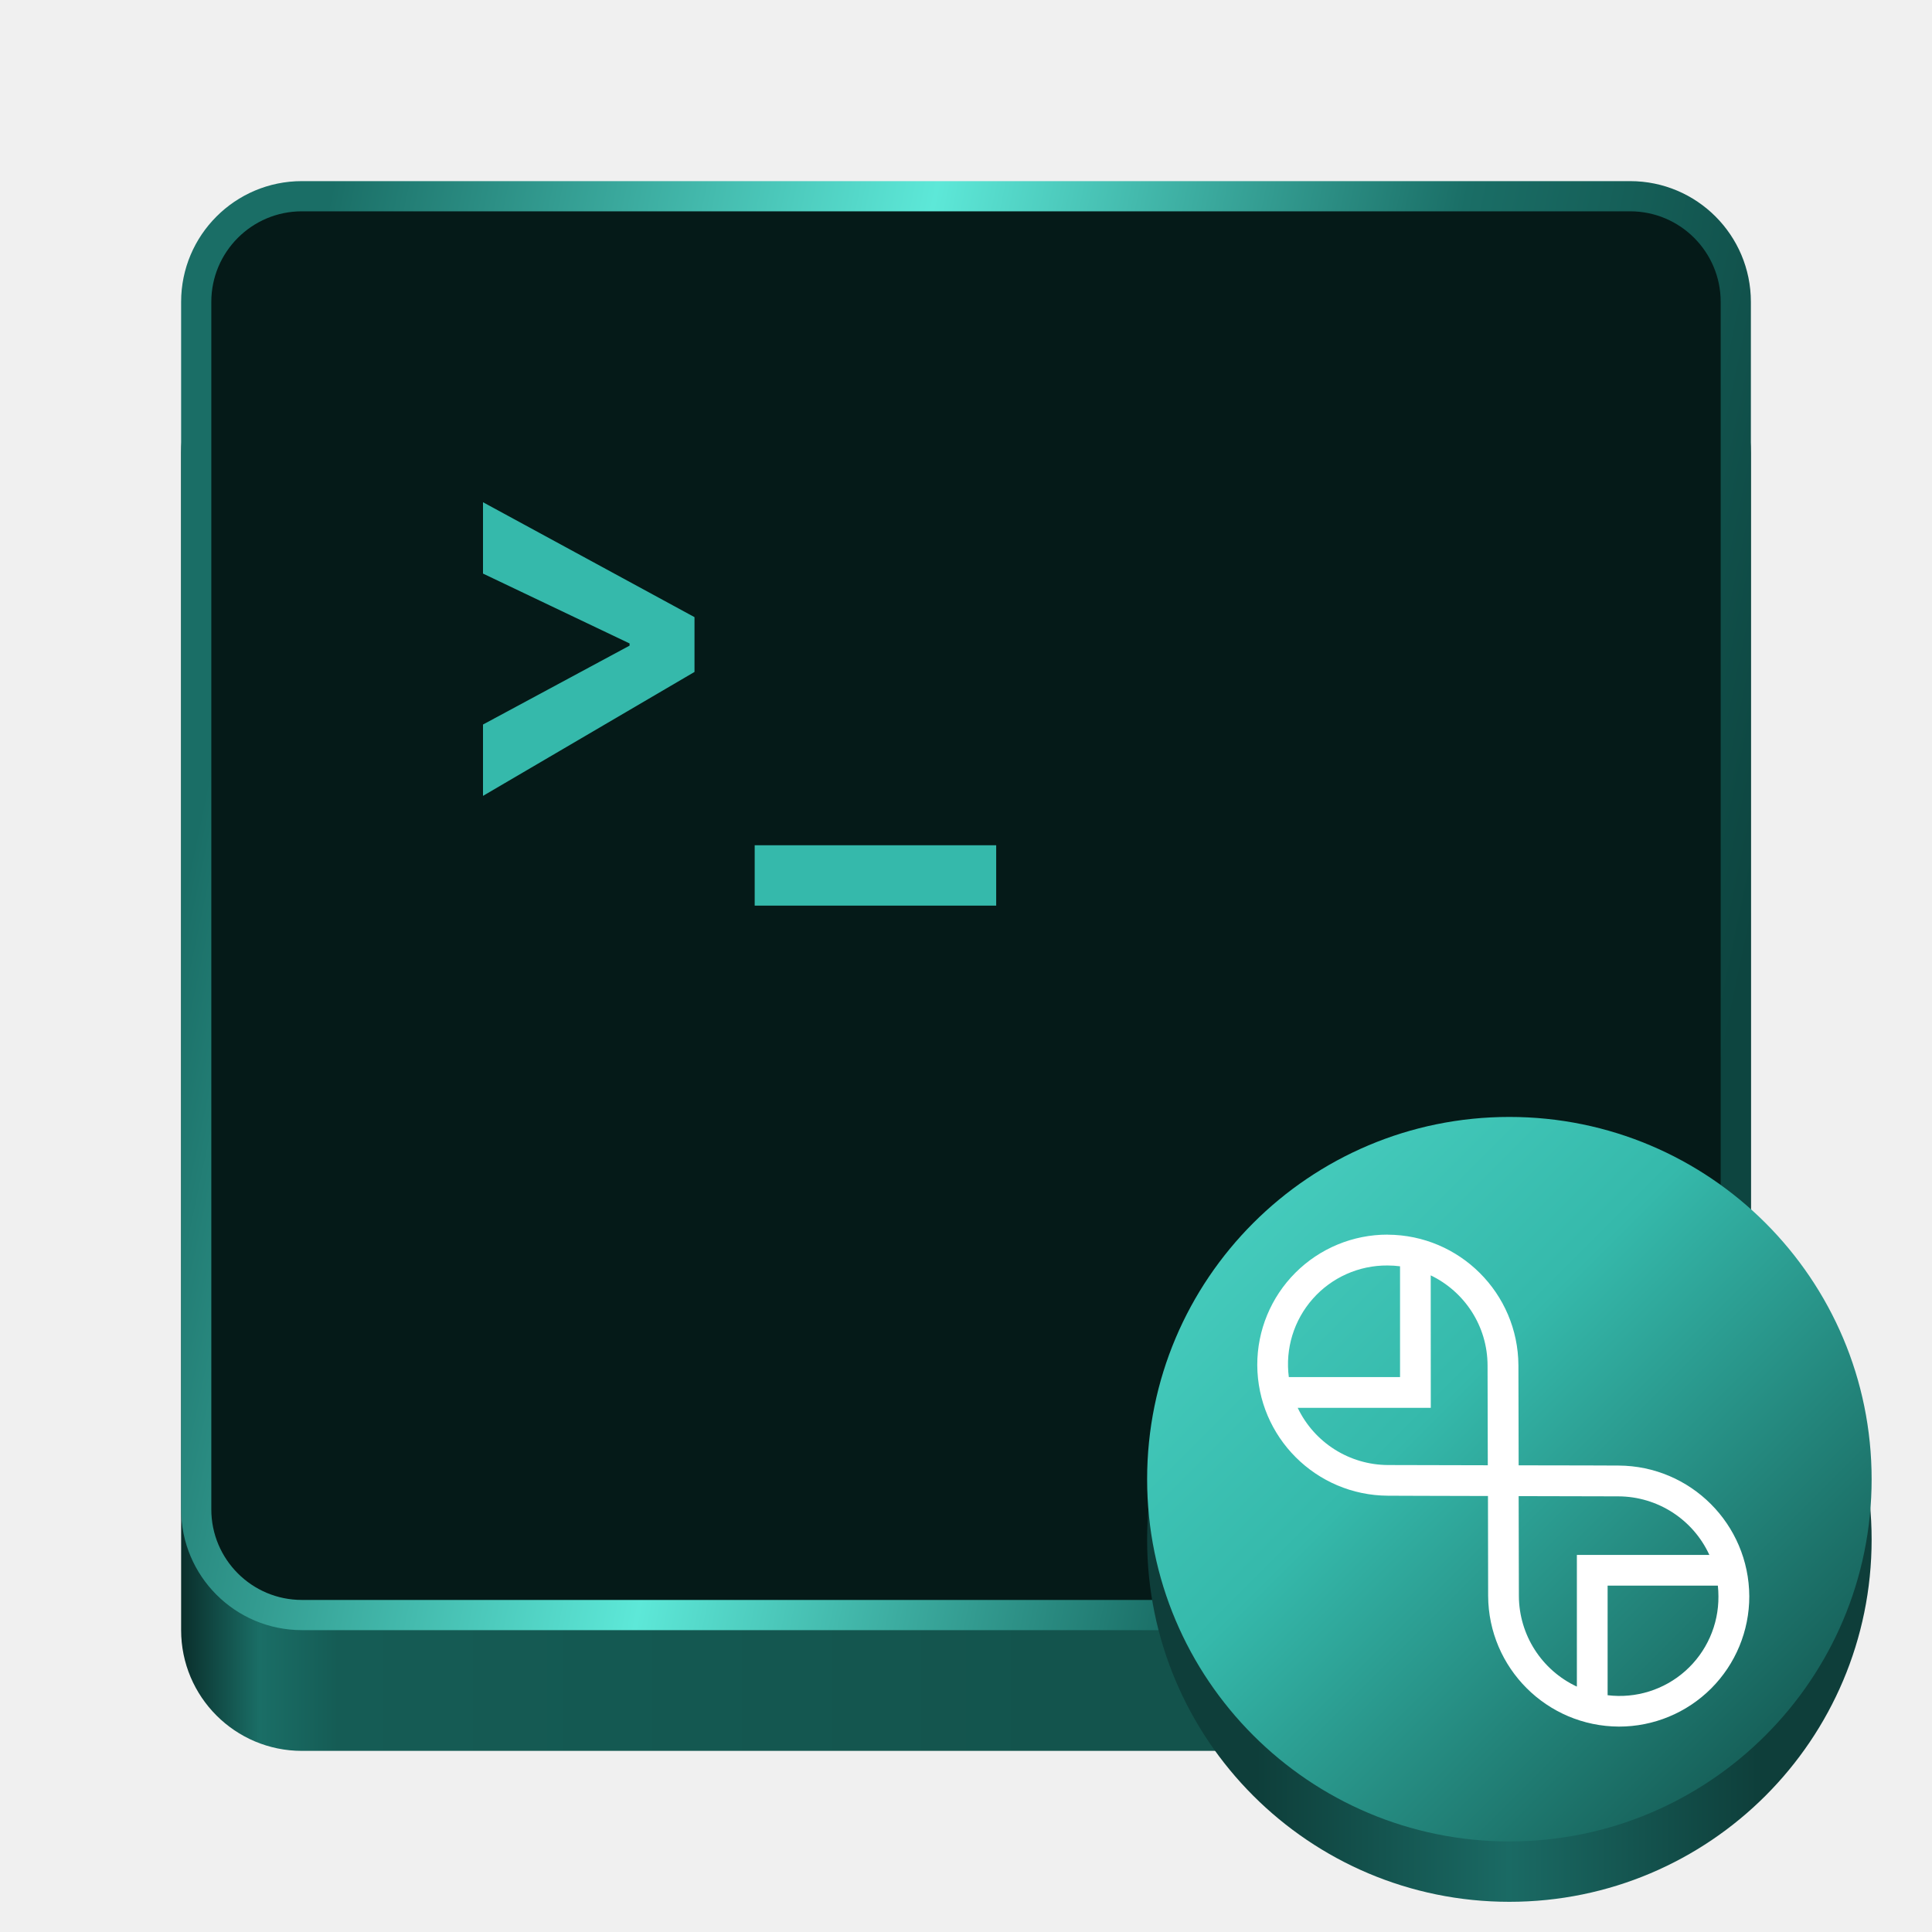
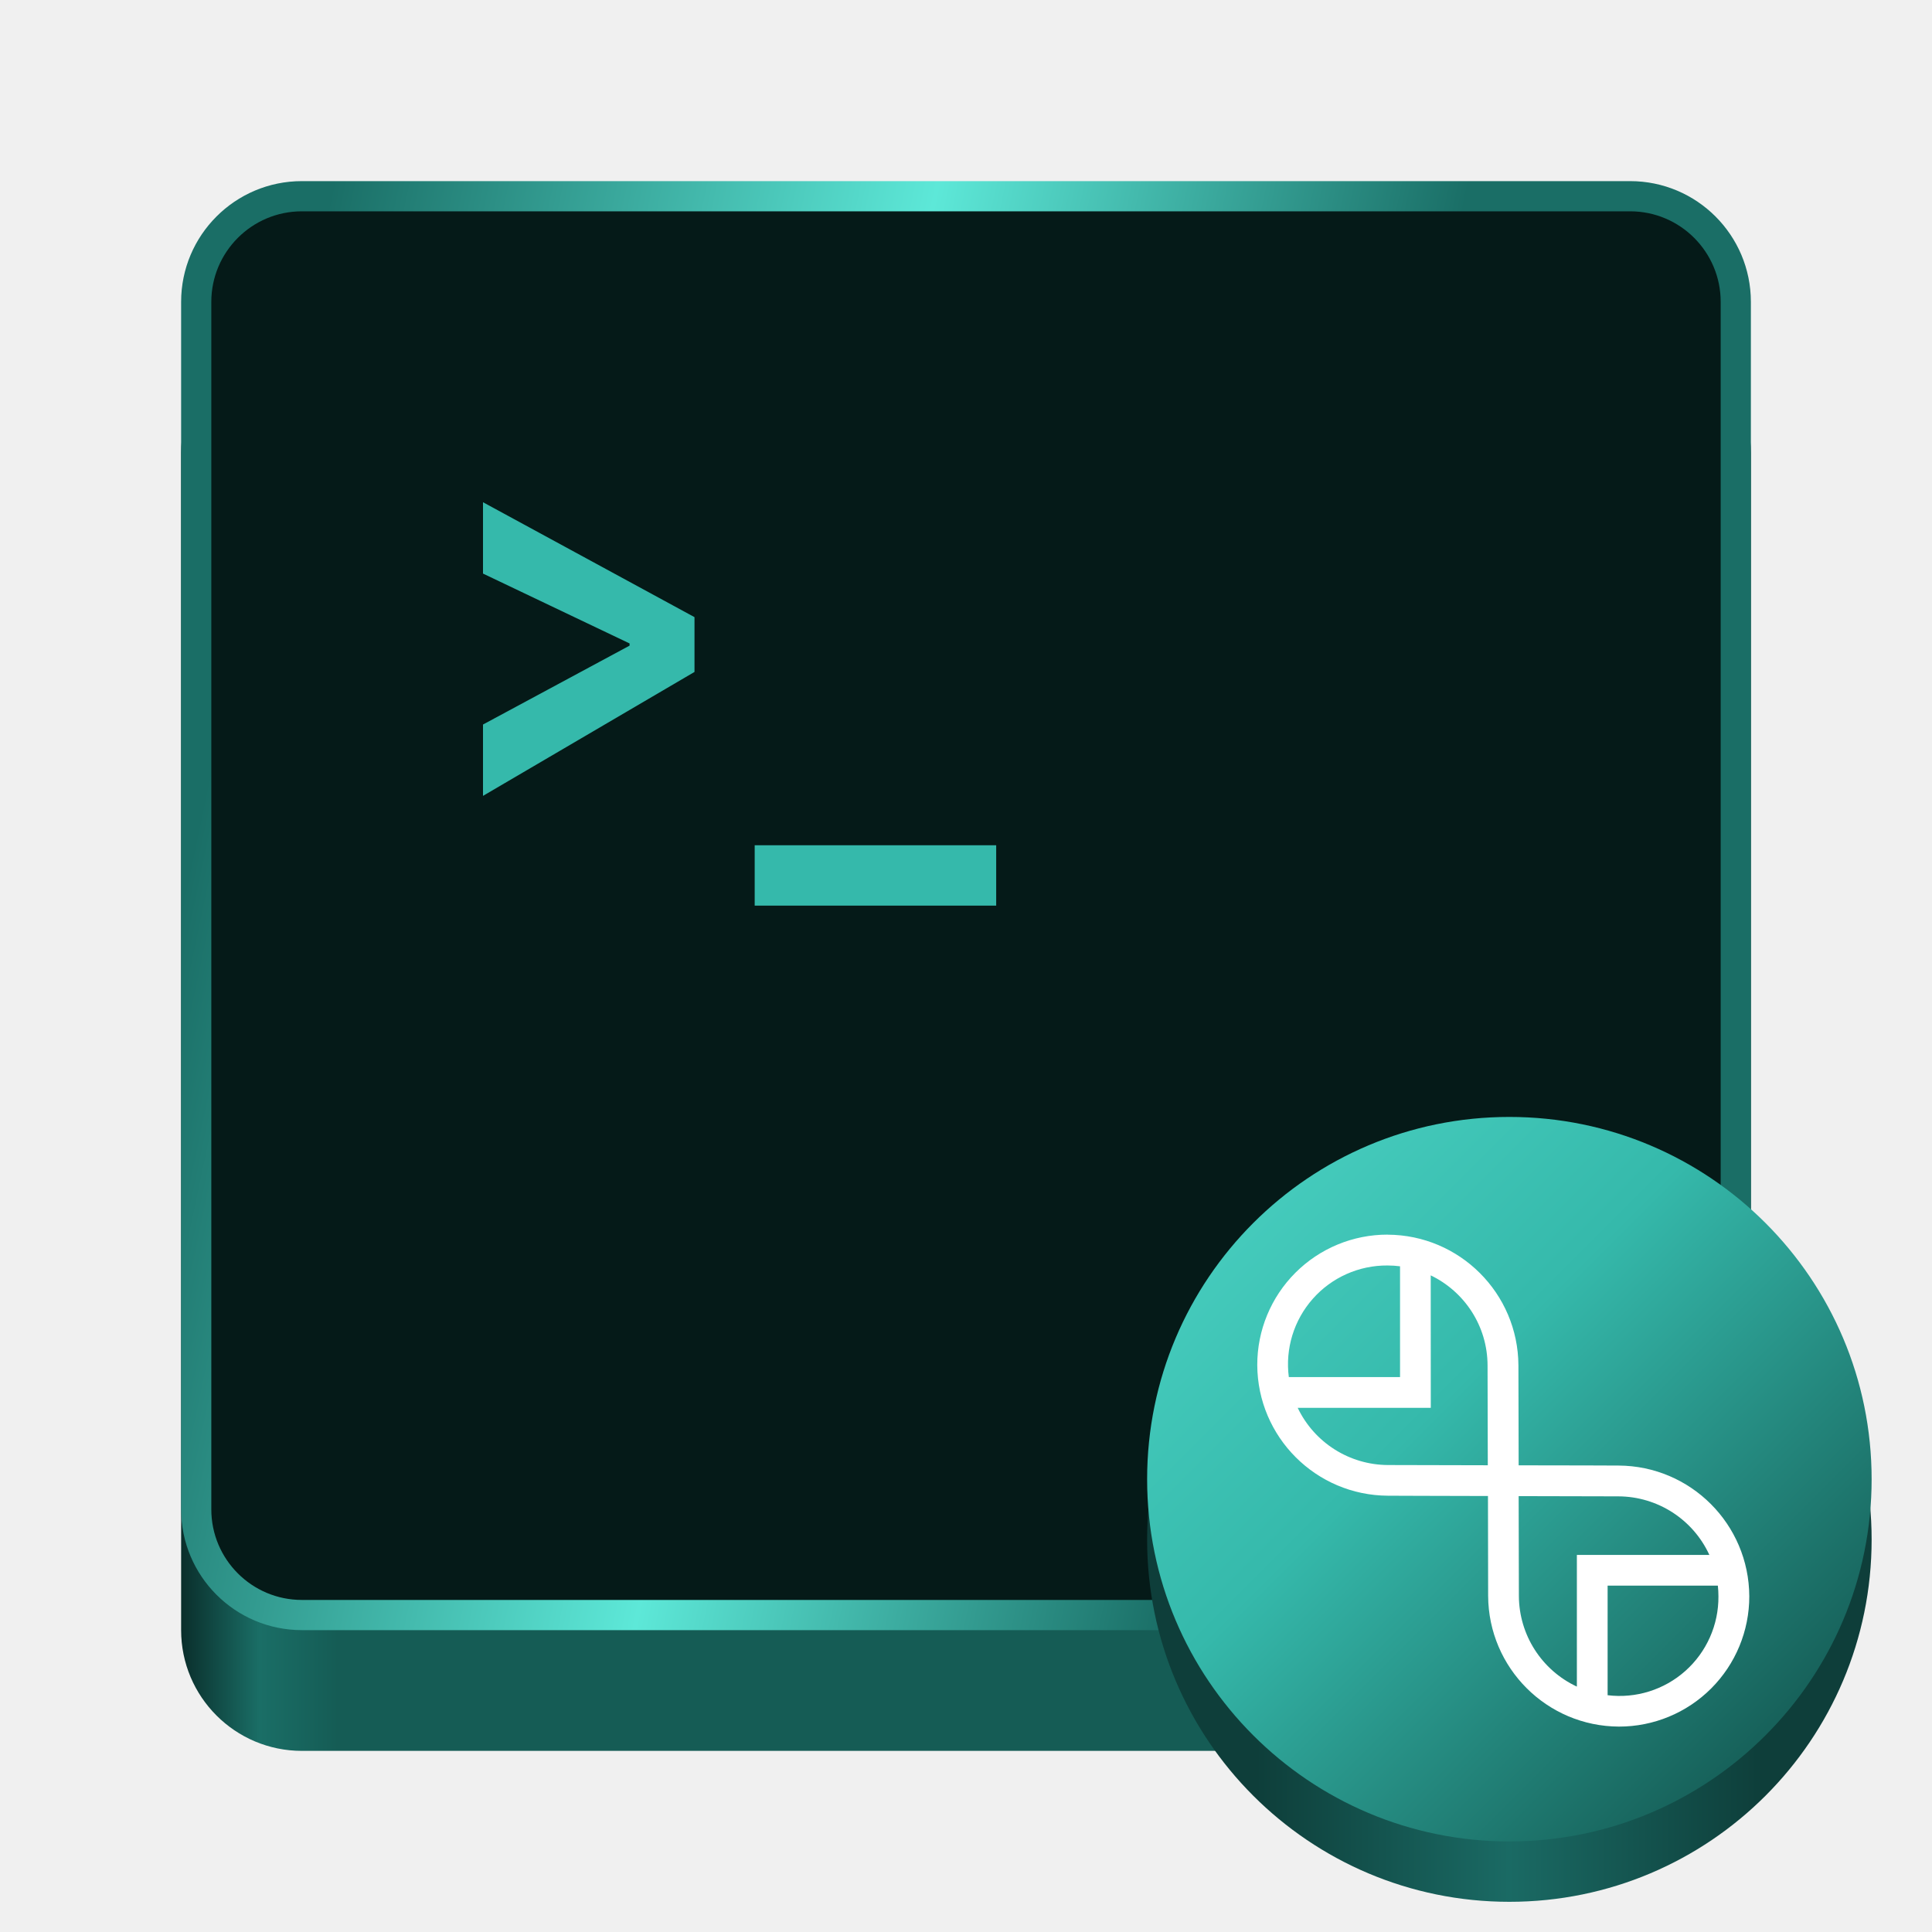
<svg xmlns="http://www.w3.org/2000/svg" height="128px" viewBox="0 0 128 128" width="128px">
  <defs>
    <linearGradient id="a" gradientUnits="userSpaceOnUse" x1="12" x2="116" y1="64" y2="64">
      <stop offset="0" stop-color="#0a2e2b" />
      <stop offset="0.05" stop-color="#1a6e66" />
      <stop offset="0.1" stop-color="#155c55" />
-       <stop offset="0.9" stop-color="#124e47" />
+       <stop offset="0.9" stop-color="#155c55" />
      <stop offset="0.95" stop-color="#1a6e66" />
      <stop offset="1" stop-color="#0a2e2b" />
    </linearGradient>
    <linearGradient id="b" gradientUnits="userSpaceOnUse" x1="12" x2="112.041" y1="60" y2="80.988">
      <stop offset="0" stop-color="#1a6e66" />
      <stop offset="0.384" stop-color="#5de8d8" />
      <stop offset="0.721" stop-color="#1a6e66" />
-       <stop offset="1" stop-color="#0d4540" />
+       <stop offset="1" stop-color="#1a6e66" />
    </linearGradient>
    <linearGradient id="twgrad" gradientUnits="userSpaceOnUse" x1="76" y1="74" x2="124" y2="122">
      <stop offset="0" stop-color="#4dd4c5" />
      <stop offset="0.4" stop-color="#35b9ab" />
      <stop offset="1" stop-color="#0d4540" />
    </linearGradient>
    <linearGradient id="shadowgrad" gradientUnits="userSpaceOnUse" x1="76" y1="102" x2="124" y2="102">
      <stop offset="0" stop-color="#0e3e3a" />
      <stop offset="0.15" stop-color="#0e3e3a" />
      <stop offset="0.5" stop-color="#1a6a64" />
      <stop offset="0.85" stop-color="#0e3e3a" />
      <stop offset="1" stop-color="#0e3e3a" />
    </linearGradient>
  </defs>
  <path d="m 20 22 h 88 c 4.418 0 8 3.582 8 8 v 78 c 0 4.418 -3.582 8 -8 8 h -88 c -4.418 0 -8 -3.582 -8 -8 v -78 c 0 -4.418 3.582 -8 8 -8 z m 0 0" fill="url(#a)" />
  <path d="m 20 12 h 88 c 4.418 0 8 3.582 8 8 v 80 c 0 4.418 -3.582 8 -8 8 h -88 c -4.418 0 -8 -3.582 -8 -8 v -80 c 0 -4.418 3.582 -8 8 -8 z m 0 0" fill="url(#b)" />
  <path d="m 20 14 h 88 c 3.312 0 6 2.688 6 6 v 80 c 0 3.312 -2.688 6 -6 6 h -88 c -3.312 0 -6 -2.688 -6 -6 v -80 c 0 -3.312 2.688 -6 6 -6 z m 0 0" fill="#051a18" />
  <path d="m 46.012 40.887 l -14.012 -7.613 v 4.727 l 9.711 4.629 v 0.145 l -9.711 5.227 v 4.727 l 14.012 -8.211 z m 0 0" fill="#35b9ab" />
  <path d="m 50 56 v 4 h 16 v -4 z m 0 0" fill="#35b9ab" />
  <circle cx="100" cy="102" r="24" fill="url(#shadowgrad)" />
  <circle cx="100" cy="98" r="24" fill="url(#twgrad)" />
  <g transform="translate(67,65.5) scale(3.850)">
    <path fill="#fff" fill-rule="evenodd" d="M6.476 4.233a2.24 2.24 0 0 0-2.243 2.243 2.26 2.26 0 0 0 2.251 2.25l.557.002h-.002.001l1.163.003.003 1.718a2.26 2.26 0 0 0 2.251 2.25 2.24 2.24 0 0 0 2.243-2.242 2.26 2.26 0 0 0-2.251-2.25l-.525-.002-1.193-.002-.004-1.719a2.26 2.26 0 0 0-2.251-2.25m-.001.53q.109 0 .215.014v1.906H4.776a1.7 1.7 0 0 1 1.698-1.92m.744.17c.578.278.977.868.978 1.552L8.2 8.202l-1.715-.004a1.73 1.73 0 0 1-1.556-.984h2.29zm1.513 3.799 1.716.004a1.73 1.73 0 0 1 1.566 1.008h-2.28v2.266a1.73 1.73 0 0 1-.998-1.562zm1.531 1.54h1.897q.01.093.01.186a1.7 1.7 0 0 1-1.907 1.7z" color="#000" style="-inkscape-stroke:none" />
  </g>
</svg>
